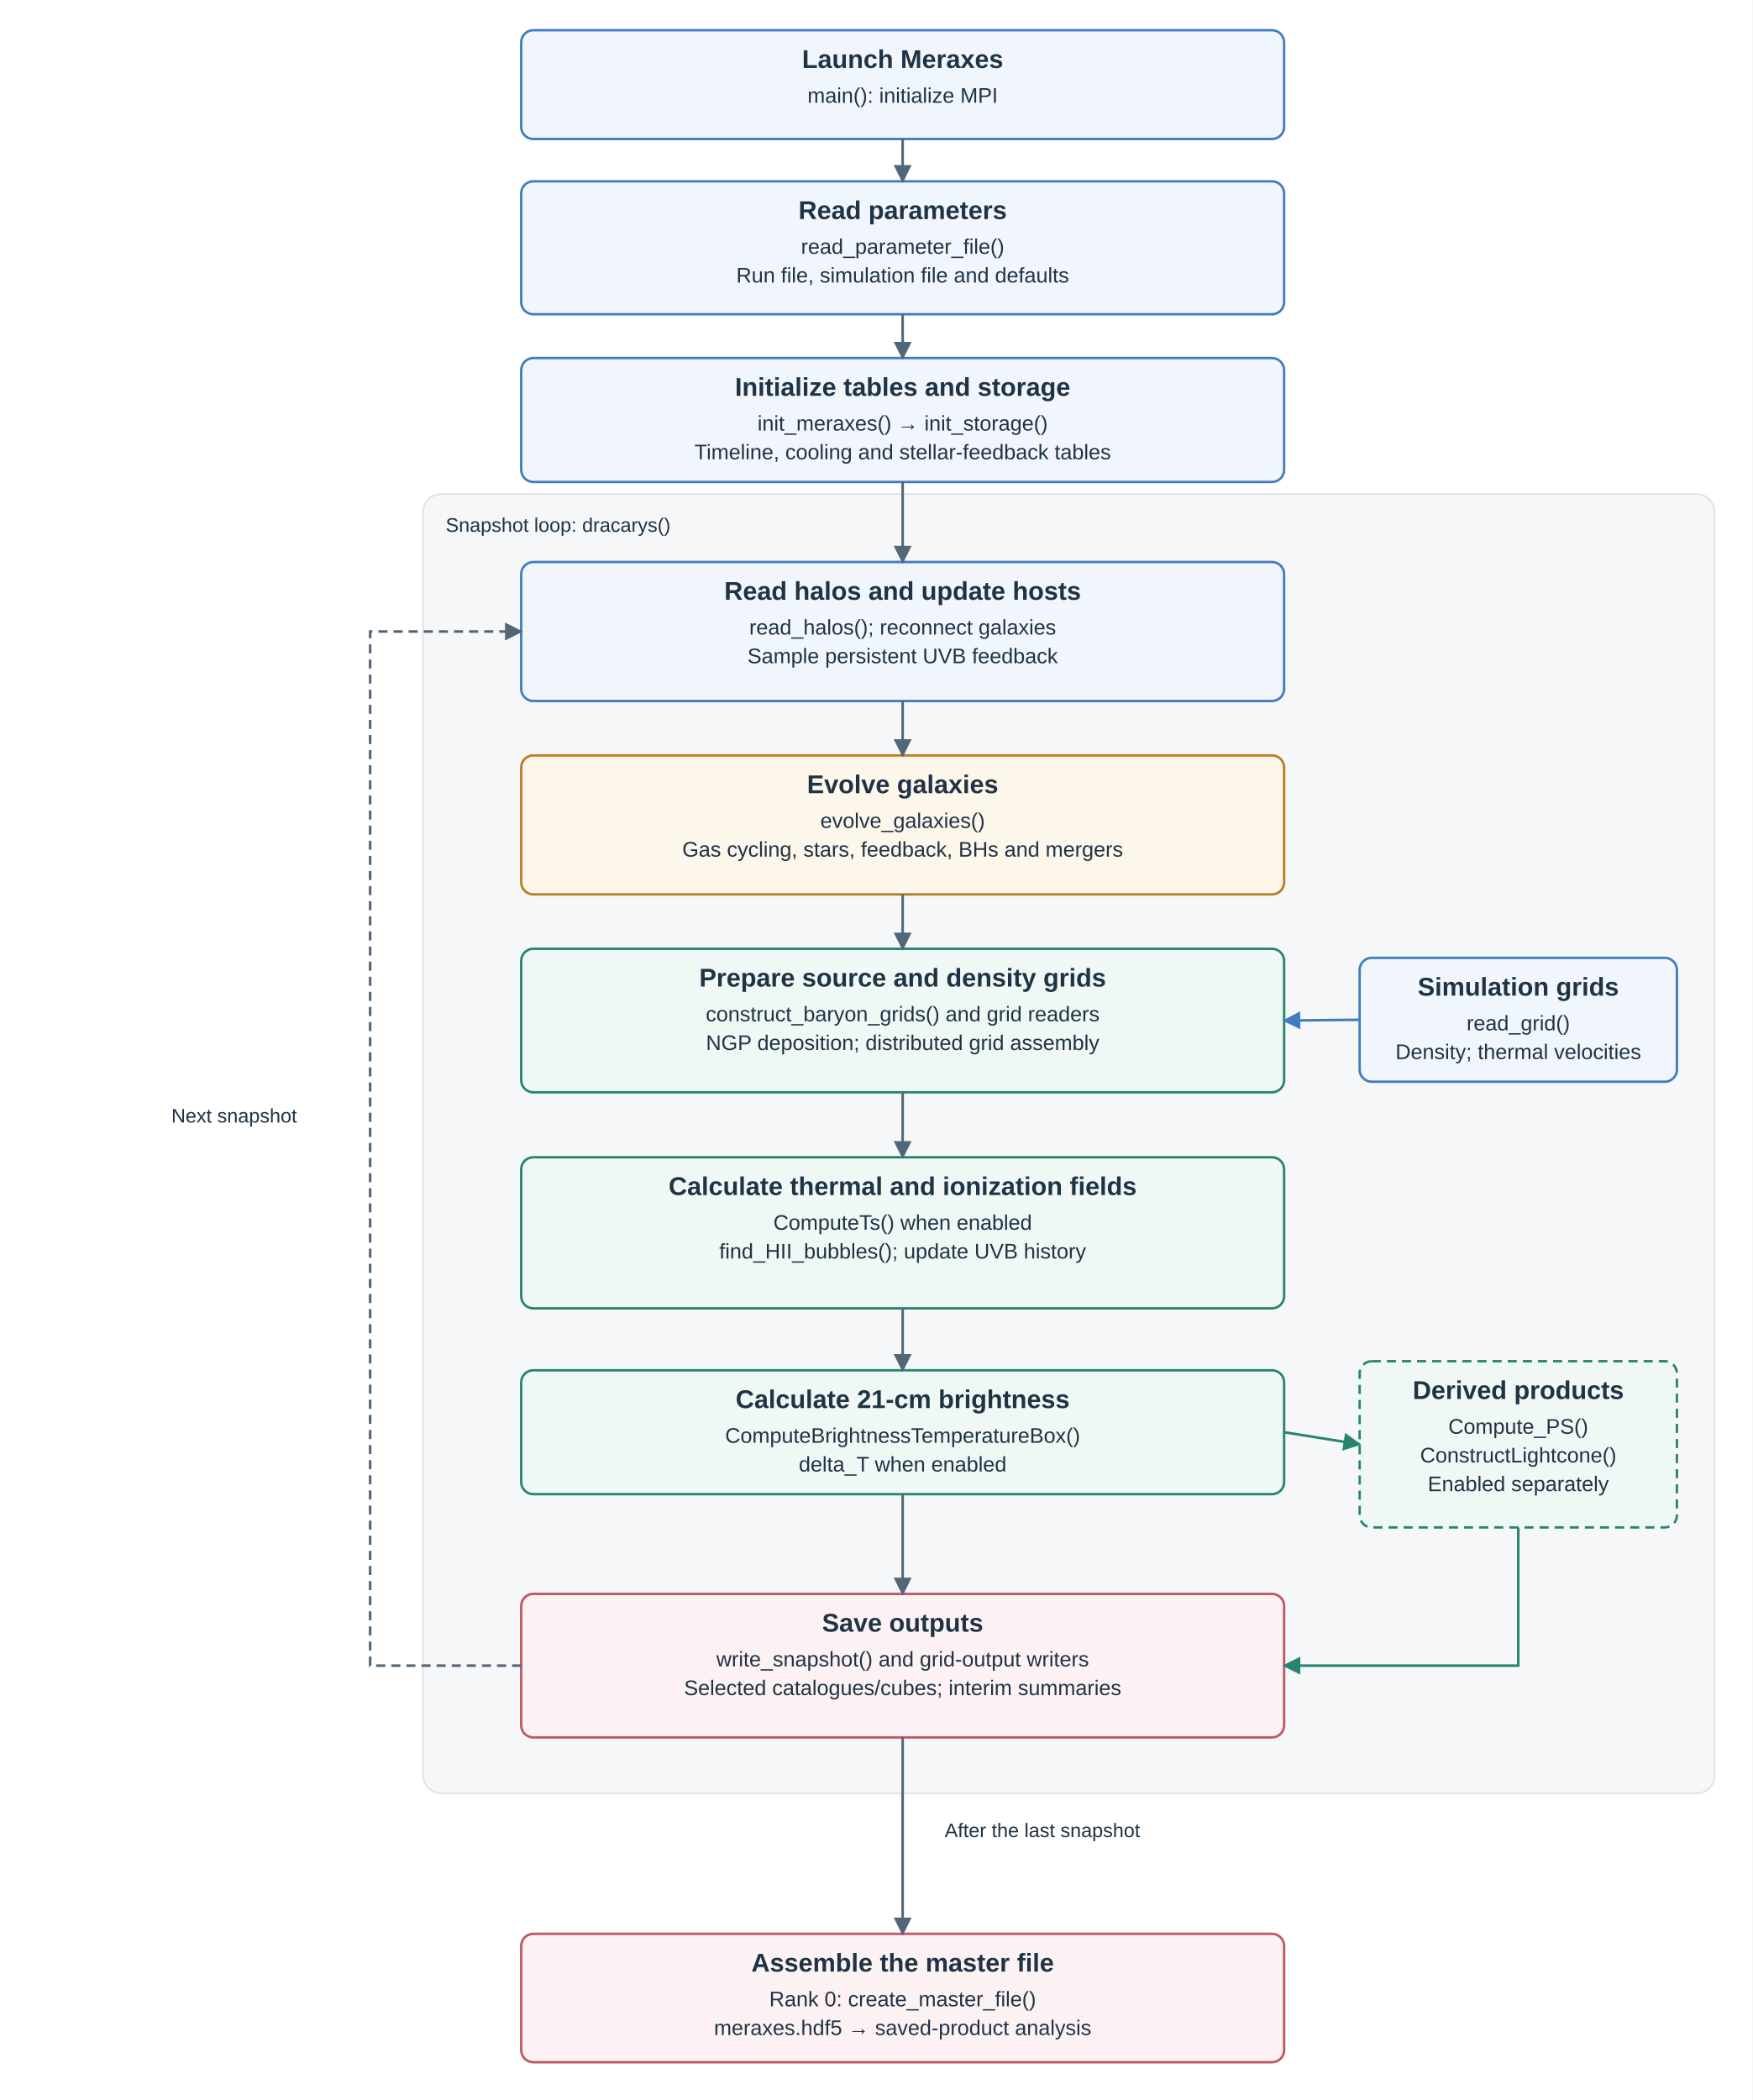
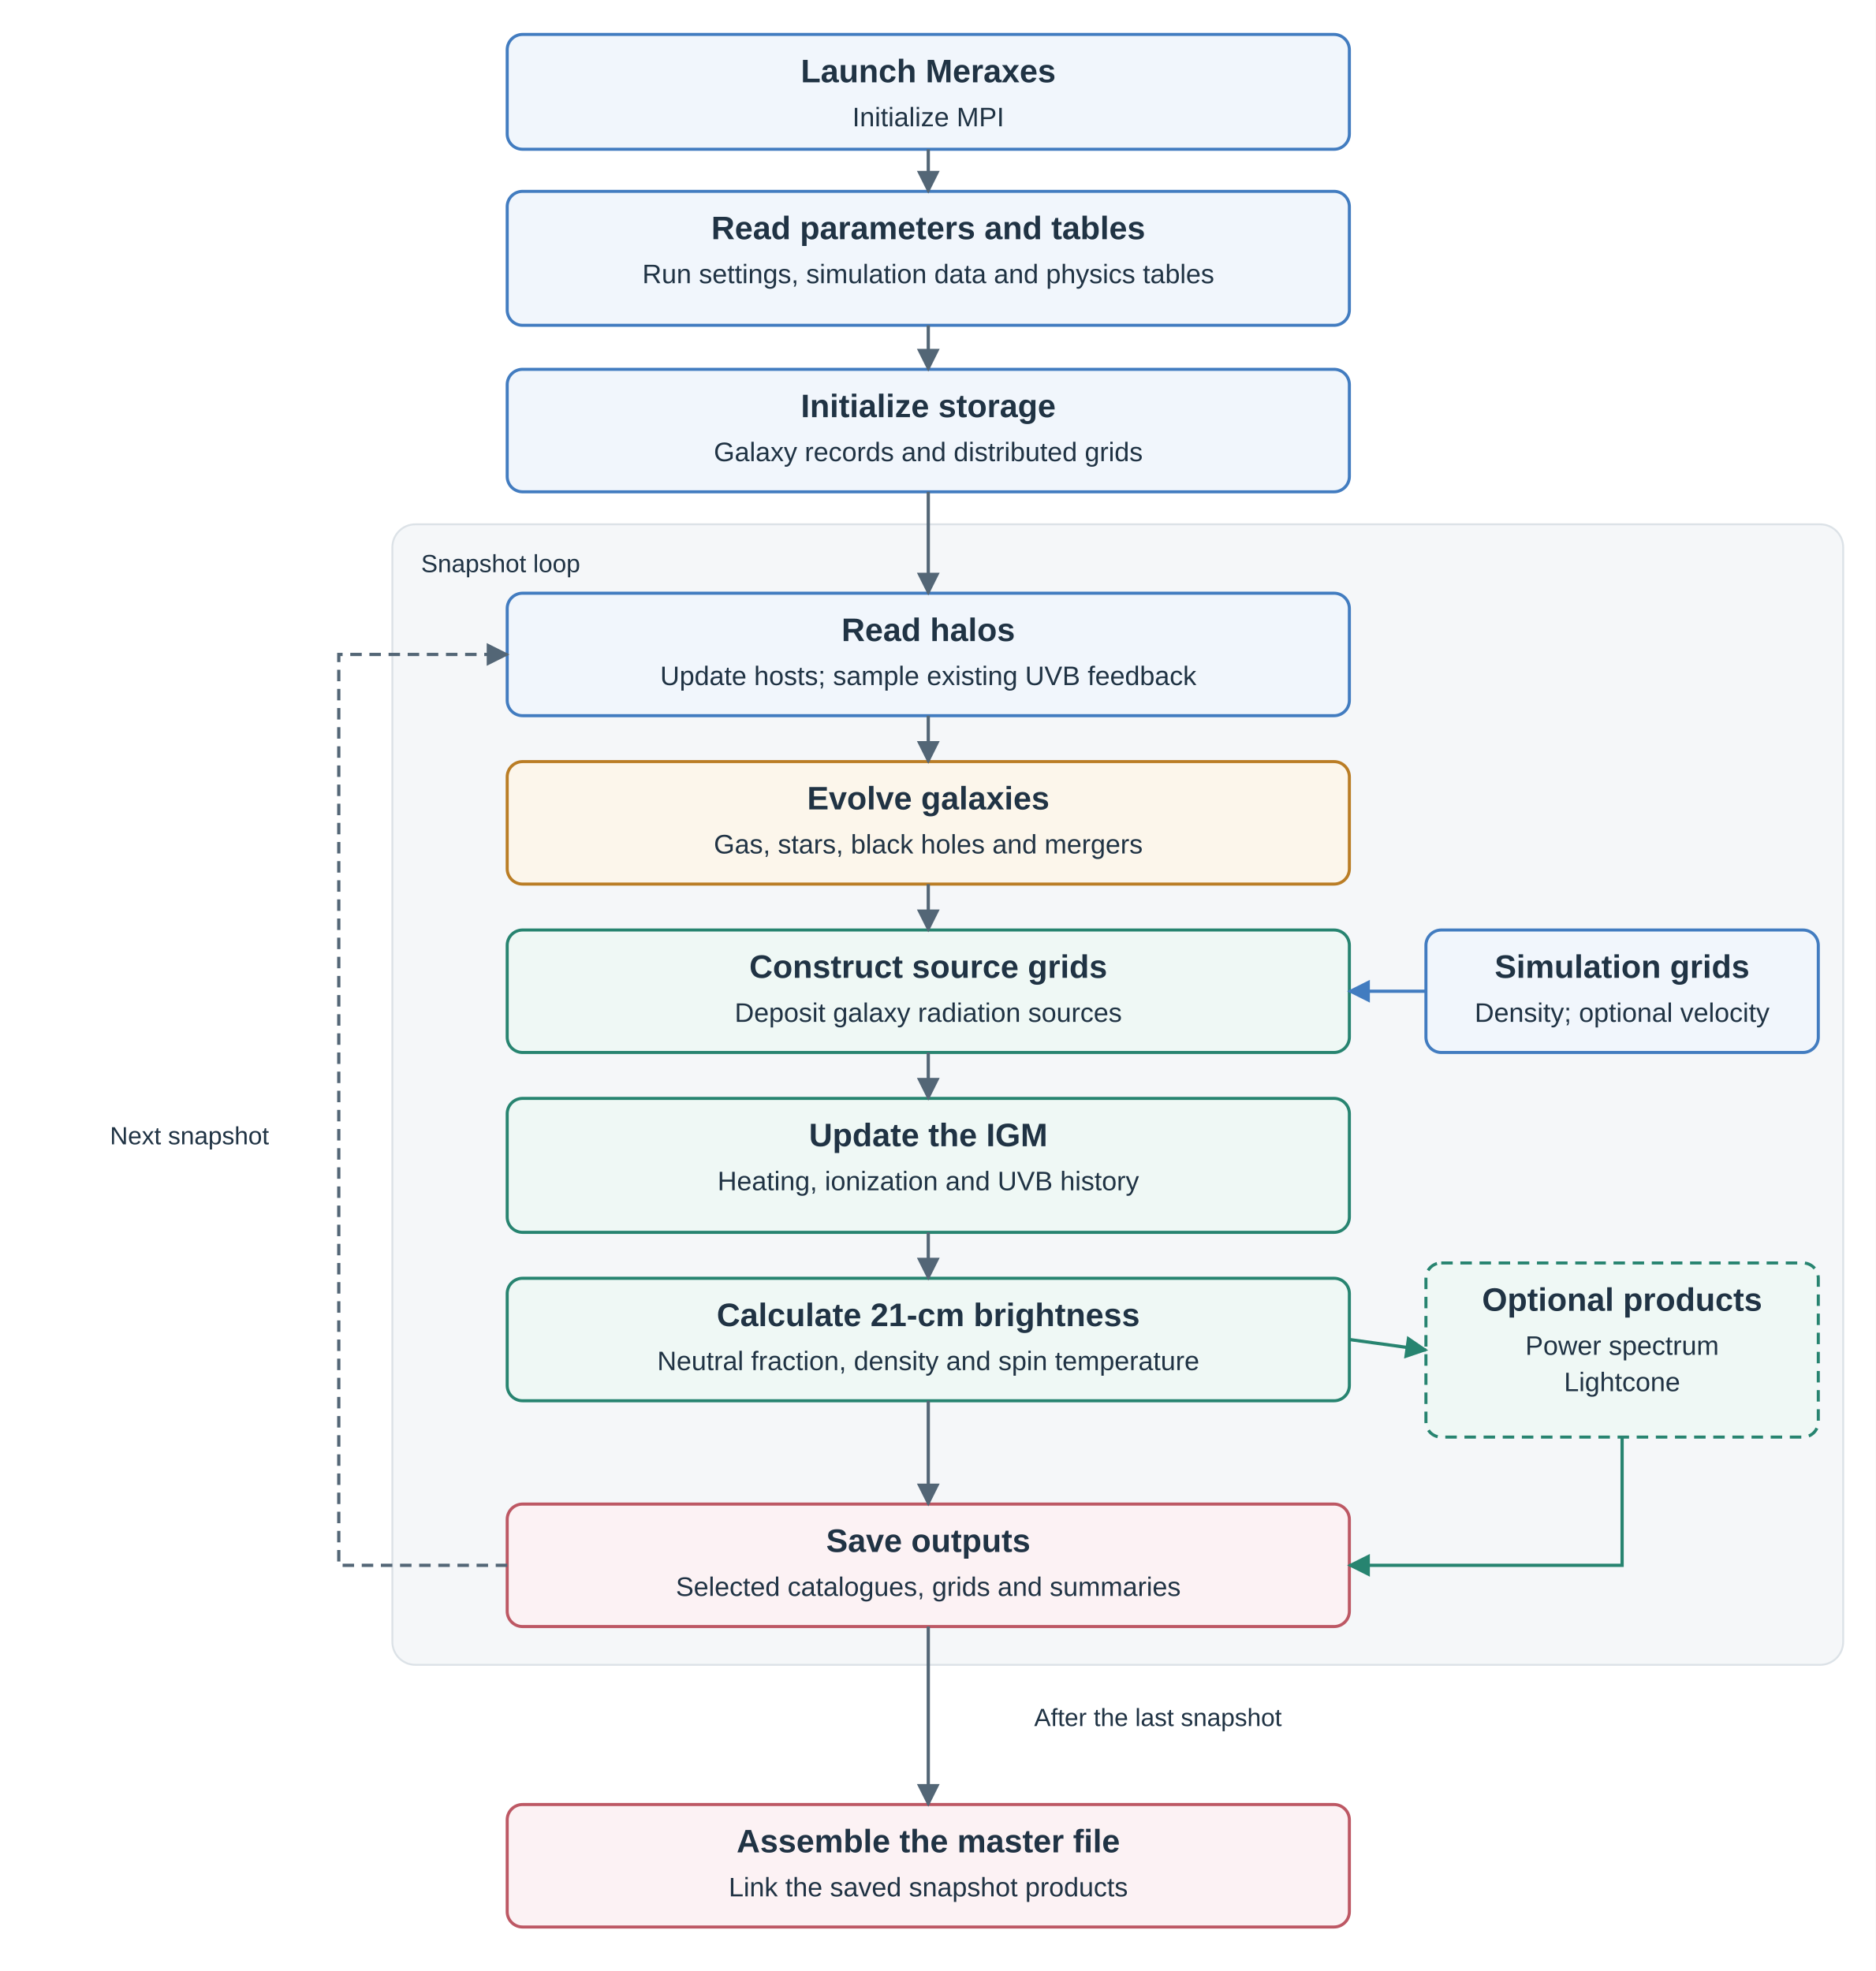
- <svg xmlns="http://www.w3.org/2000/svg" viewBox="0 0 1160 1390" role="img" aria-labelledby="title desc">
+ <svg xmlns="http://www.w3.org/2000/svg" viewBox="0 0 980 1030" role="img" aria-labelledby="title desc">
  <defs>
    <marker id="arrow" viewBox="0 0 10 10" refX="9" refY="5" markerWidth="7" markerHeight="7" orient="auto-start-reverse">
      <path d="M 0 0 L 10 5 L 0 10 z" fill="context-stroke" />
    </marker>
  </defs>
  <style>text{font-family:Arial,Helvetica,sans-serif;fill:#203344} .heading{font-weight:700;font-size:17px} .body{font-size:14px} .label{font-size:13px}</style>
-   <rect width="1160" height="1390" fill="white" />
-   <rect x="280" y="327" width="855" height="860" rx="12" fill="#F5F7F9" stroke="#DCE2E7" />
-   <text x="295" y="352" text-anchor="start" class="label">Snapshot loop: dracarys()</text>
-   <rect x="345" y="20" width="505" height="72" rx="8" fill="#F1F6FC" stroke="#427CC0" stroke-width="1.6" />
-   <text x="597.5" y="45" text-anchor="middle" class="heading">Launch Meraxes</text>
-   <text x="597.5" y="68" text-anchor="middle" class="body">main(): initialize MPI</text>
-   <rect x="345" y="120" width="505" height="88" rx="8" fill="#F1F6FC" stroke="#427CC0" stroke-width="1.6" />
-   <text x="597.5" y="145" text-anchor="middle" class="heading">Read parameters</text>
-   <text x="597.5" y="168" text-anchor="middle" class="body">read_parameter_file()</text>
-   <text x="597.5" y="187" text-anchor="middle" class="body">Run file, simulation file and defaults</text>
-   <rect x="345" y="237" width="505" height="82" rx="8" fill="#F1F6FC" stroke="#427CC0" stroke-width="1.6" />
-   <text x="597.5" y="262" text-anchor="middle" class="heading">Initialize tables and storage</text>
-   <text x="597.5" y="285" text-anchor="middle" class="body">init_meraxes() → init_storage()</text>
-   <text x="597.5" y="304" text-anchor="middle" class="body">Timeline, cooling and stellar-feedback tables</text>
-   <rect x="345" y="372" width="505" height="92" rx="8" fill="#F1F6FC" stroke="#427CC0" stroke-width="1.6" />
-   <text x="597.5" y="397" text-anchor="middle" class="heading">Read halos and update hosts</text>
-   <text x="597.5" y="420" text-anchor="middle" class="body">read_halos(); reconnect galaxies</text>
-   <text x="597.5" y="439" text-anchor="middle" class="body">Sample persistent UVB feedback</text>
-   <rect x="345" y="500" width="505" height="92" rx="8" fill="#FCF6EB" stroke="#BA7D25" stroke-width="1.6" />
-   <text x="597.5" y="525" text-anchor="middle" class="heading">Evolve galaxies</text>
-   <text x="597.5" y="548" text-anchor="middle" class="body">evolve_galaxies()</text>
-   <text x="597.5" y="567" text-anchor="middle" class="body">Gas cycling, stars, feedback, BHs and mergers</text>
-   <rect x="345" y="628" width="505" height="95" rx="8" fill="#EFF8F5" stroke="#278470" stroke-width="1.6" />
-   <text x="597.5" y="653" text-anchor="middle" class="heading">Prepare source and density grids</text>
-   <text x="597.5" y="676" text-anchor="middle" class="body">construct_baryon_grids() and grid readers</text>
-   <text x="597.5" y="695" text-anchor="middle" class="body">NGP deposition; distributed grid assembly</text>
-   <rect x="345" y="766" width="505" height="100" rx="8" fill="#EFF8F5" stroke="#278470" stroke-width="1.6" />
-   <text x="597.5" y="791" text-anchor="middle" class="heading">Calculate thermal and ionization fields</text>
-   <text x="597.5" y="814" text-anchor="middle" class="body">ComputeTs() when enabled</text>
-   <text x="597.5" y="833" text-anchor="middle" class="body">find_HII_bubbles(); update UVB history</text>
-   <rect x="345" y="907" width="505" height="82" rx="8" fill="#EFF8F5" stroke="#278470" stroke-width="1.6" />
-   <text x="597.5" y="932" text-anchor="middle" class="heading">Calculate 21-cm brightness</text>
-   <text x="597.5" y="955" text-anchor="middle" class="body">ComputeBrightnessTemperatureBox()</text>
-   <text x="597.5" y="974" text-anchor="middle" class="body">delta_T when enabled</text>
-   <rect x="345" y="1055" width="505" height="95" rx="8" fill="#FCF2F4" stroke="#BD5864" stroke-width="1.6" />
-   <text x="597.5" y="1080" text-anchor="middle" class="heading">Save outputs</text>
-   <text x="597.5" y="1103" text-anchor="middle" class="body">write_snapshot() and grid-output writers</text>
-   <text x="597.5" y="1122" text-anchor="middle" class="body">Selected catalogues/cubes; interim summaries</text>
-   <rect x="345" y="1280" width="505" height="85" rx="8" fill="#FCF2F4" stroke="#BD5864" stroke-width="1.6" />
-   <text x="597.5" y="1305" text-anchor="middle" class="heading">Assemble the master file</text>
-   <text x="597.5" y="1328" text-anchor="middle" class="body">Rank 0: create_master_file()</text>
-   <text x="597.5" y="1347" text-anchor="middle" class="body">meraxes.hdf5 → saved-product analysis</text>
-   <path d="M 597.5 92 L 597.5 120" fill="none" stroke="#536676" stroke-width="1.7" marker-end="url(#arrow)" />
-   <path d="M 597.5 208 L 597.5 237" fill="none" stroke="#536676" stroke-width="1.7" marker-end="url(#arrow)" />
-   <path d="M 597.5 319 L 597.5 372" fill="none" stroke="#536676" stroke-width="1.7" marker-end="url(#arrow)" />
-   <path d="M 597.5 464 L 597.5 500" fill="none" stroke="#536676" stroke-width="1.7" marker-end="url(#arrow)" />
-   <path d="M 597.5 592 L 597.5 628" fill="none" stroke="#536676" stroke-width="1.7" marker-end="url(#arrow)" />
-   <path d="M 597.5 723 L 597.5 766" fill="none" stroke="#536676" stroke-width="1.7" marker-end="url(#arrow)" />
-   <path d="M 597.5 866 L 597.5 907" fill="none" stroke="#536676" stroke-width="1.7" marker-end="url(#arrow)" />
-   <path d="M 597.5 989 L 597.5 1055" fill="none" stroke="#536676" stroke-width="1.7" marker-end="url(#arrow)" />
-   <path d="M 597.5 1150 L 597.5 1280" fill="none" stroke="#536676" stroke-width="1.7" marker-end="url(#arrow)" />
-   <rect x="900" y="634" width="210" height="82" rx="8" fill="#F1F6FC" stroke="#427CC0" stroke-width="1.6" />
-   <text x="1005.0" y="659" text-anchor="middle" class="heading">Simulation grids</text>
-   <text x="1005.0" y="682" text-anchor="middle" class="body">read_grid()</text>
-   <text x="1005.0" y="701" text-anchor="middle" class="body">Density; thermal velocities</text>
-   <rect x="900" y="901" width="210" height="110" rx="8" fill="#EFF8F5" stroke="#278470" stroke-width="1.6" stroke-dasharray="6 4" />
-   <text x="1005.0" y="926" text-anchor="middle" class="heading">Derived products</text>
-   <text x="1005.0" y="949" text-anchor="middle" class="body">Compute_PS()</text>
-   <text x="1005.0" y="968" text-anchor="middle" class="body">ConstructLightcone()</text>
-   <text x="1005.0" y="987" text-anchor="middle" class="body">Enabled separately</text>
-   <path d="M 900 675 L 850 675.5" fill="none" stroke="#427CC0" stroke-width="1.7" marker-end="url(#arrow)" />
-   <path d="M 850 948 L 900 956" fill="none" stroke="#278470" stroke-width="1.7" marker-end="url(#arrow)" />
-   <path d="M 1005 1011 L 1005 1102.5 L 850 1102.5" fill="none" stroke="#278470" stroke-width="1.7" marker-end="url(#arrow)" />
-   <path d="M 345 1102.5 L 245 1102.5 L 245 418 L 345 418" fill="none" stroke="#536676" stroke-width="1.7" marker-end="url(#arrow)" stroke-dasharray="6 4" />
-   <text x="155" y="743" text-anchor="middle" class="label">Next snapshot</text>
-   <text x="690" y="1216" text-anchor="middle" class="label">After the last snapshot</text>
+   <rect width="980" height="1030" fill="white" />
+   <rect x="205" y="274" width="758" height="596" rx="12" fill="#F5F7F9" stroke="#DCE2E7" />
+   <text x="220" y="299" text-anchor="start" class="label">Snapshot loop</text>
+   <rect x="265" y="18" width="440" height="60" rx="8" fill="#F1F6FC" stroke="#427CC0" stroke-width="1.6" />
+   <text x="485.0" y="43" text-anchor="middle" class="heading">Launch Meraxes</text>
+   <text x="485.0" y="66" text-anchor="middle" class="body">Initialize MPI</text>
+   <rect x="265" y="100" width="440" height="70" rx="8" fill="#F1F6FC" stroke="#427CC0" stroke-width="1.6" />
+   <text x="485.0" y="125" text-anchor="middle" class="heading">Read parameters and tables</text>
+   <text x="485.0" y="148" text-anchor="middle" class="body">Run settings, simulation data and physics tables</text>
+   <rect x="265" y="193" width="440" height="64" rx="8" fill="#F1F6FC" stroke="#427CC0" stroke-width="1.6" />
+   <text x="485.0" y="218" text-anchor="middle" class="heading">Initialize storage</text>
+   <text x="485.0" y="241" text-anchor="middle" class="body">Galaxy records and distributed grids</text>
+   <rect x="265" y="310" width="440" height="64" rx="8" fill="#F1F6FC" stroke="#427CC0" stroke-width="1.6" />
+   <text x="485.0" y="335" text-anchor="middle" class="heading">Read halos</text>
+   <text x="485.0" y="358" text-anchor="middle" class="body">Update hosts; sample existing UVB feedback</text>
+   <rect x="265" y="398" width="440" height="64" rx="8" fill="#FCF6EB" stroke="#BA7D25" stroke-width="1.6" />
+   <text x="485.0" y="423" text-anchor="middle" class="heading">Evolve galaxies</text>
+   <text x="485.0" y="446" text-anchor="middle" class="body">Gas, stars, black holes and mergers</text>
+   <rect x="265" y="486" width="440" height="64" rx="8" fill="#EFF8F5" stroke="#278470" stroke-width="1.6" />
+   <text x="485.0" y="511" text-anchor="middle" class="heading">Construct source grids</text>
+   <text x="485.0" y="534" text-anchor="middle" class="body">Deposit galaxy radiation sources</text>
+   <rect x="265" y="574" width="440" height="70" rx="8" fill="#EFF8F5" stroke="#278470" stroke-width="1.6" />
+   <text x="485.0" y="599" text-anchor="middle" class="heading">Update the IGM</text>
+   <text x="485.0" y="622" text-anchor="middle" class="body">Heating, ionization and UVB history</text>
+   <rect x="265" y="668" width="440" height="64" rx="8" fill="#EFF8F5" stroke="#278470" stroke-width="1.6" />
+   <text x="485.0" y="693" text-anchor="middle" class="heading">Calculate 21-cm brightness</text>
+   <text x="485.0" y="716" text-anchor="middle" class="body">Neutral fraction, density and spin temperature</text>
+   <rect x="265" y="786" width="440" height="64" rx="8" fill="#FCF2F4" stroke="#BD5864" stroke-width="1.6" />
+   <text x="485.0" y="811" text-anchor="middle" class="heading">Save outputs</text>
+   <text x="485.0" y="834" text-anchor="middle" class="body">Selected catalogues, grids and summaries</text>
+   <rect x="265" y="943" width="440" height="64" rx="8" fill="#FCF2F4" stroke="#BD5864" stroke-width="1.6" />
+   <text x="485.0" y="968" text-anchor="middle" class="heading">Assemble the master file</text>
+   <text x="485.0" y="991" text-anchor="middle" class="body">Link the saved snapshot products</text>
+   <path d="M 485 78 L 485 100" fill="none" stroke="#536676" stroke-width="1.7" marker-end="url(#arrow)" />
+   <path d="M 485 170 L 485 193" fill="none" stroke="#536676" stroke-width="1.7" marker-end="url(#arrow)" />
+   <path d="M 485 257 L 485 310" fill="none" stroke="#536676" stroke-width="1.7" marker-end="url(#arrow)" />
+   <path d="M 485 374 L 485 398" fill="none" stroke="#536676" stroke-width="1.7" marker-end="url(#arrow)" />
+   <path d="M 485 462 L 485 486" fill="none" stroke="#536676" stroke-width="1.7" marker-end="url(#arrow)" />
+   <path d="M 485 550 L 485 574" fill="none" stroke="#536676" stroke-width="1.7" marker-end="url(#arrow)" />
+   <path d="M 485 644 L 485 668" fill="none" stroke="#536676" stroke-width="1.7" marker-end="url(#arrow)" />
+   <path d="M 485 732 L 485 786" fill="none" stroke="#536676" stroke-width="1.7" marker-end="url(#arrow)" />
+   <path d="M 485 850 L 485 943" fill="none" stroke="#536676" stroke-width="1.7" marker-end="url(#arrow)" />
+   <rect x="745" y="486" width="205" height="64" rx="8" fill="#F1F6FC" stroke="#427CC0" stroke-width="1.6" />
+   <text x="847.5" y="511" text-anchor="middle" class="heading">Simulation grids</text>
+   <text x="847.5" y="534" text-anchor="middle" class="body">Density; optional velocity</text>
+   <rect x="745" y="660" width="205" height="91" rx="8" fill="#EFF8F5" stroke="#278470" stroke-width="1.6" stroke-dasharray="6 4" />
+   <text x="847.5" y="685" text-anchor="middle" class="heading">Optional products</text>
+   <text x="847.5" y="708" text-anchor="middle" class="body">Power spectrum</text>
+   <text x="847.5" y="727" text-anchor="middle" class="body">Lightcone</text>
+   <path d="M 745 518 L 705 518" fill="none" stroke="#427CC0" stroke-width="1.7" marker-end="url(#arrow)" />
+   <path d="M 705 700 L 745 705.5" fill="none" stroke="#278470" stroke-width="1.7" marker-end="url(#arrow)" />
+   <path d="M 847.5 751 L 847.5 818 L 705 818" fill="none" stroke="#278470" stroke-width="1.7" marker-end="url(#arrow)" />
+   <path d="M 265 818 L 177 818 L 177 342 L 265 342" fill="none" stroke="#536676" stroke-width="1.7" marker-end="url(#arrow)" stroke-dasharray="6 4" />
+   <text x="99" y="598" text-anchor="middle" class="label">Next snapshot</text>
+   <text x="605" y="902" text-anchor="middle" class="label">After the last snapshot</text>
</svg>
